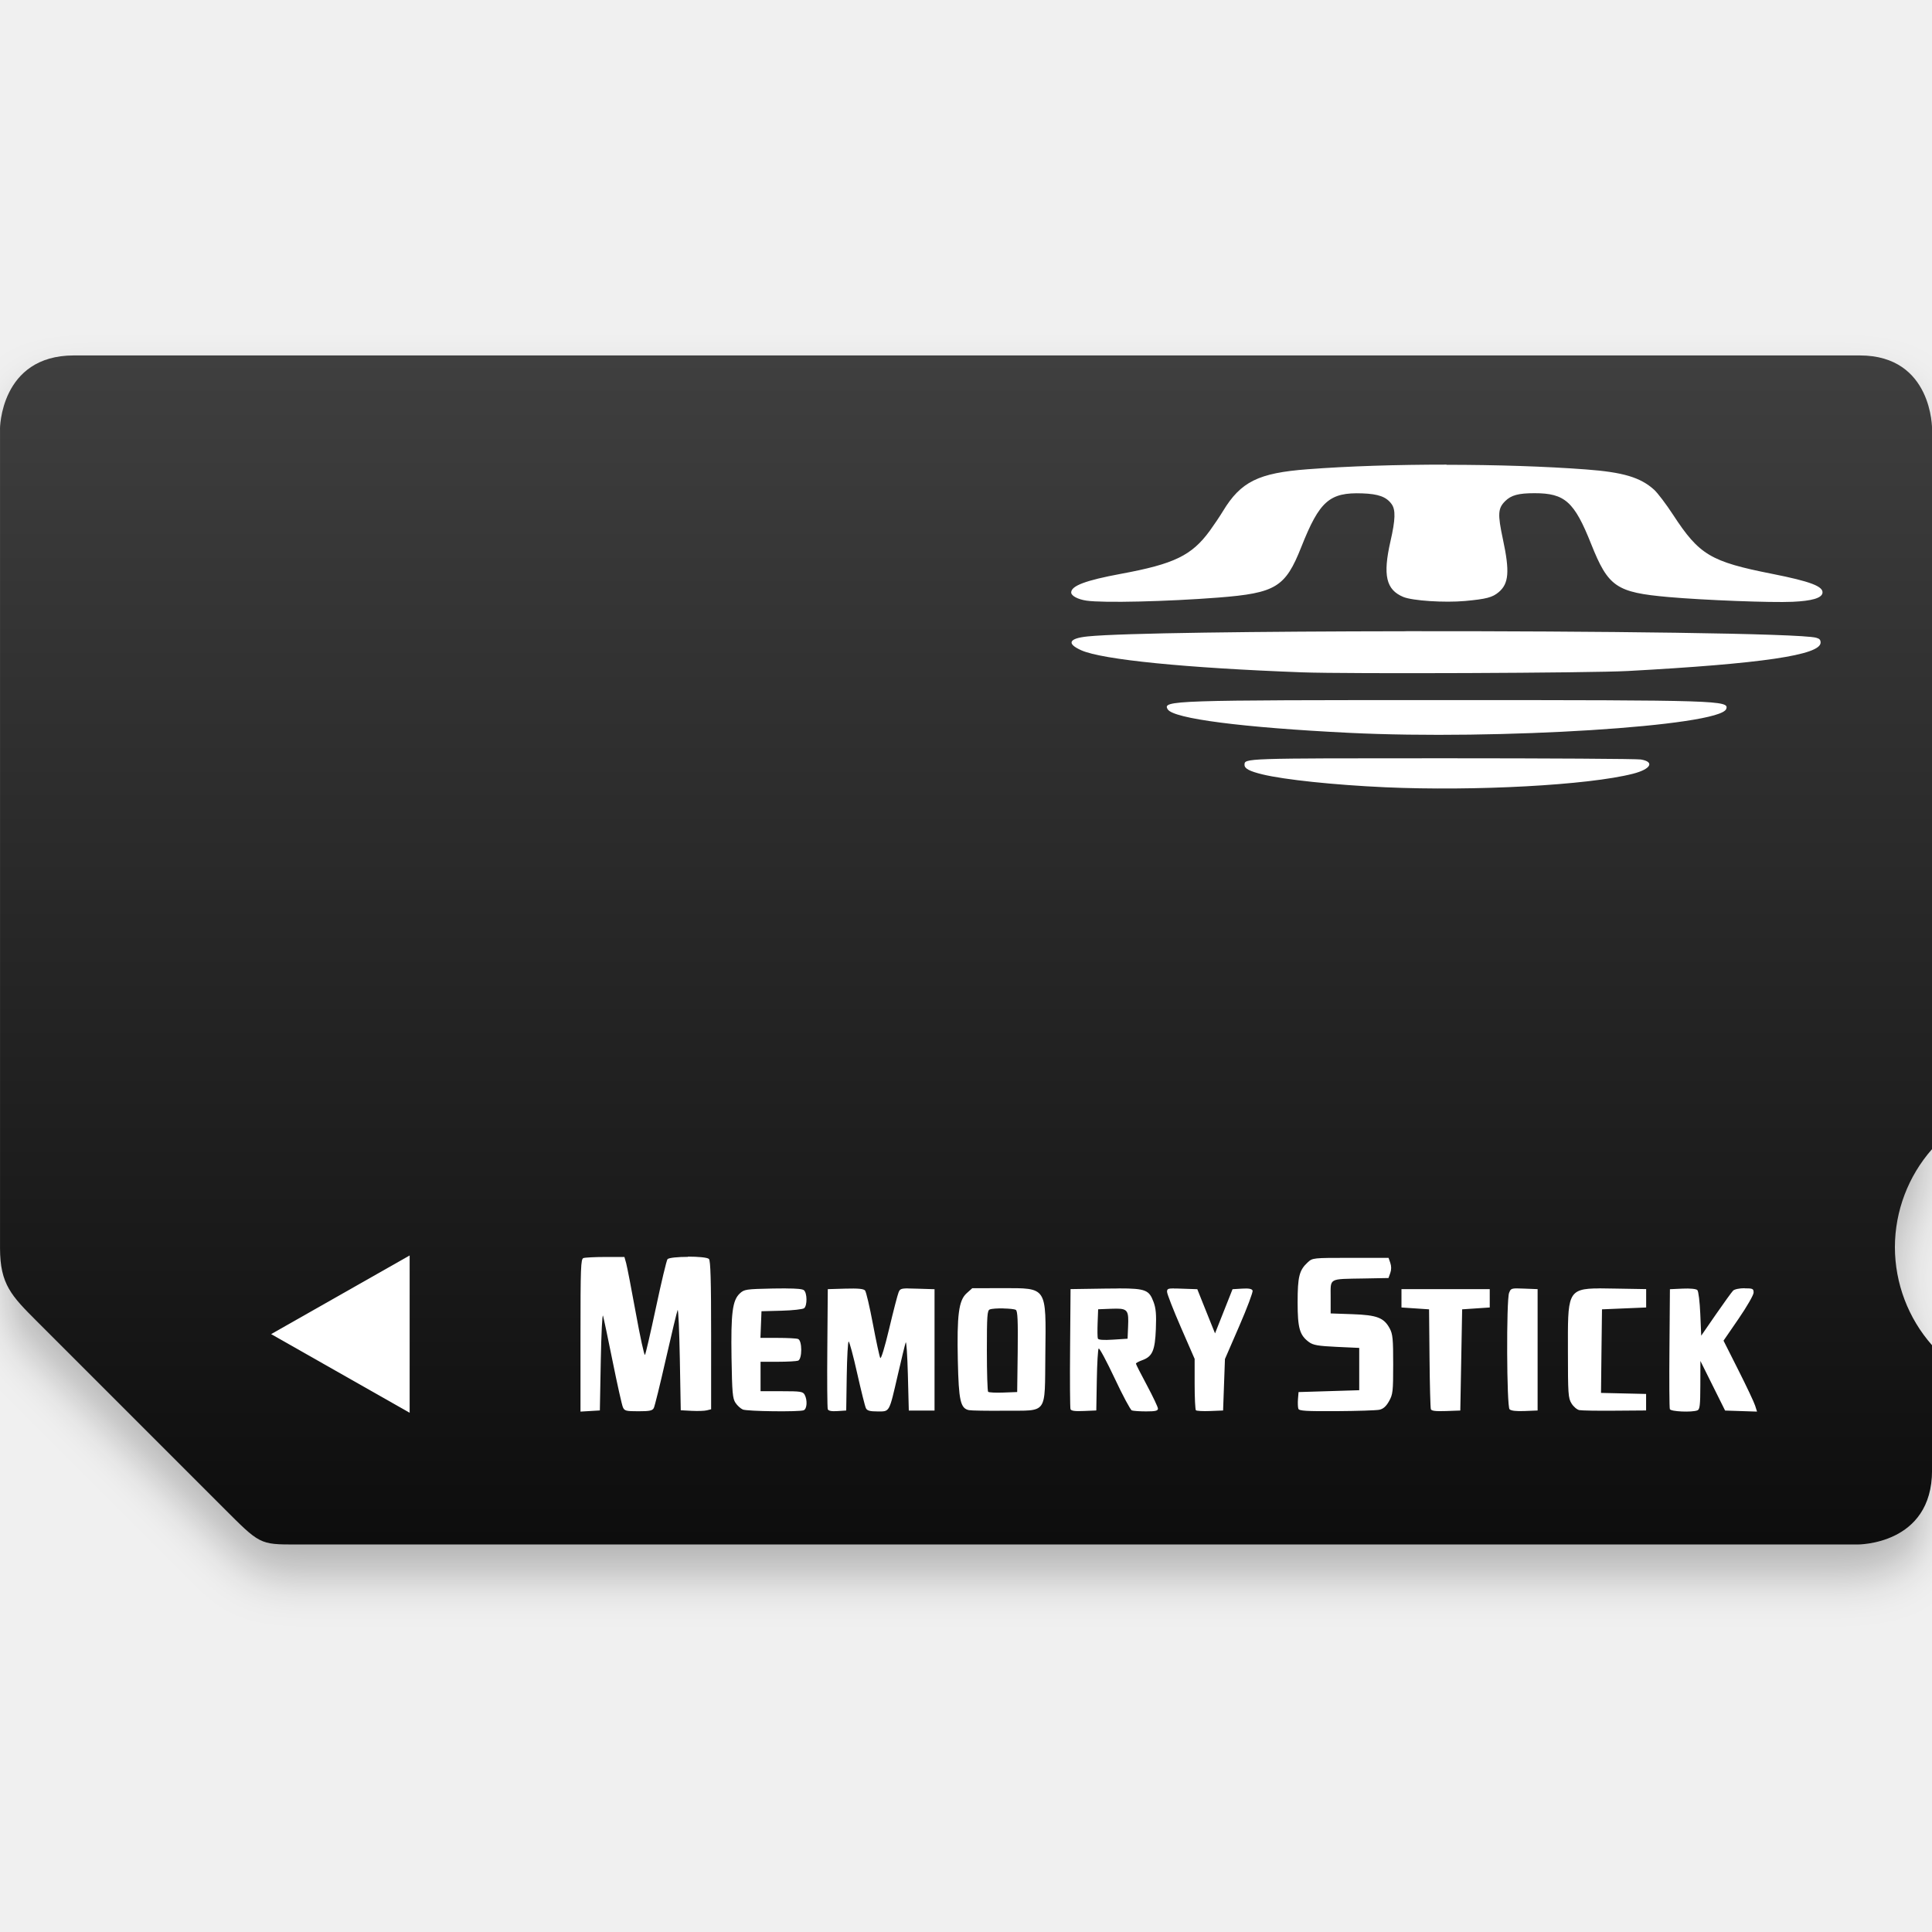
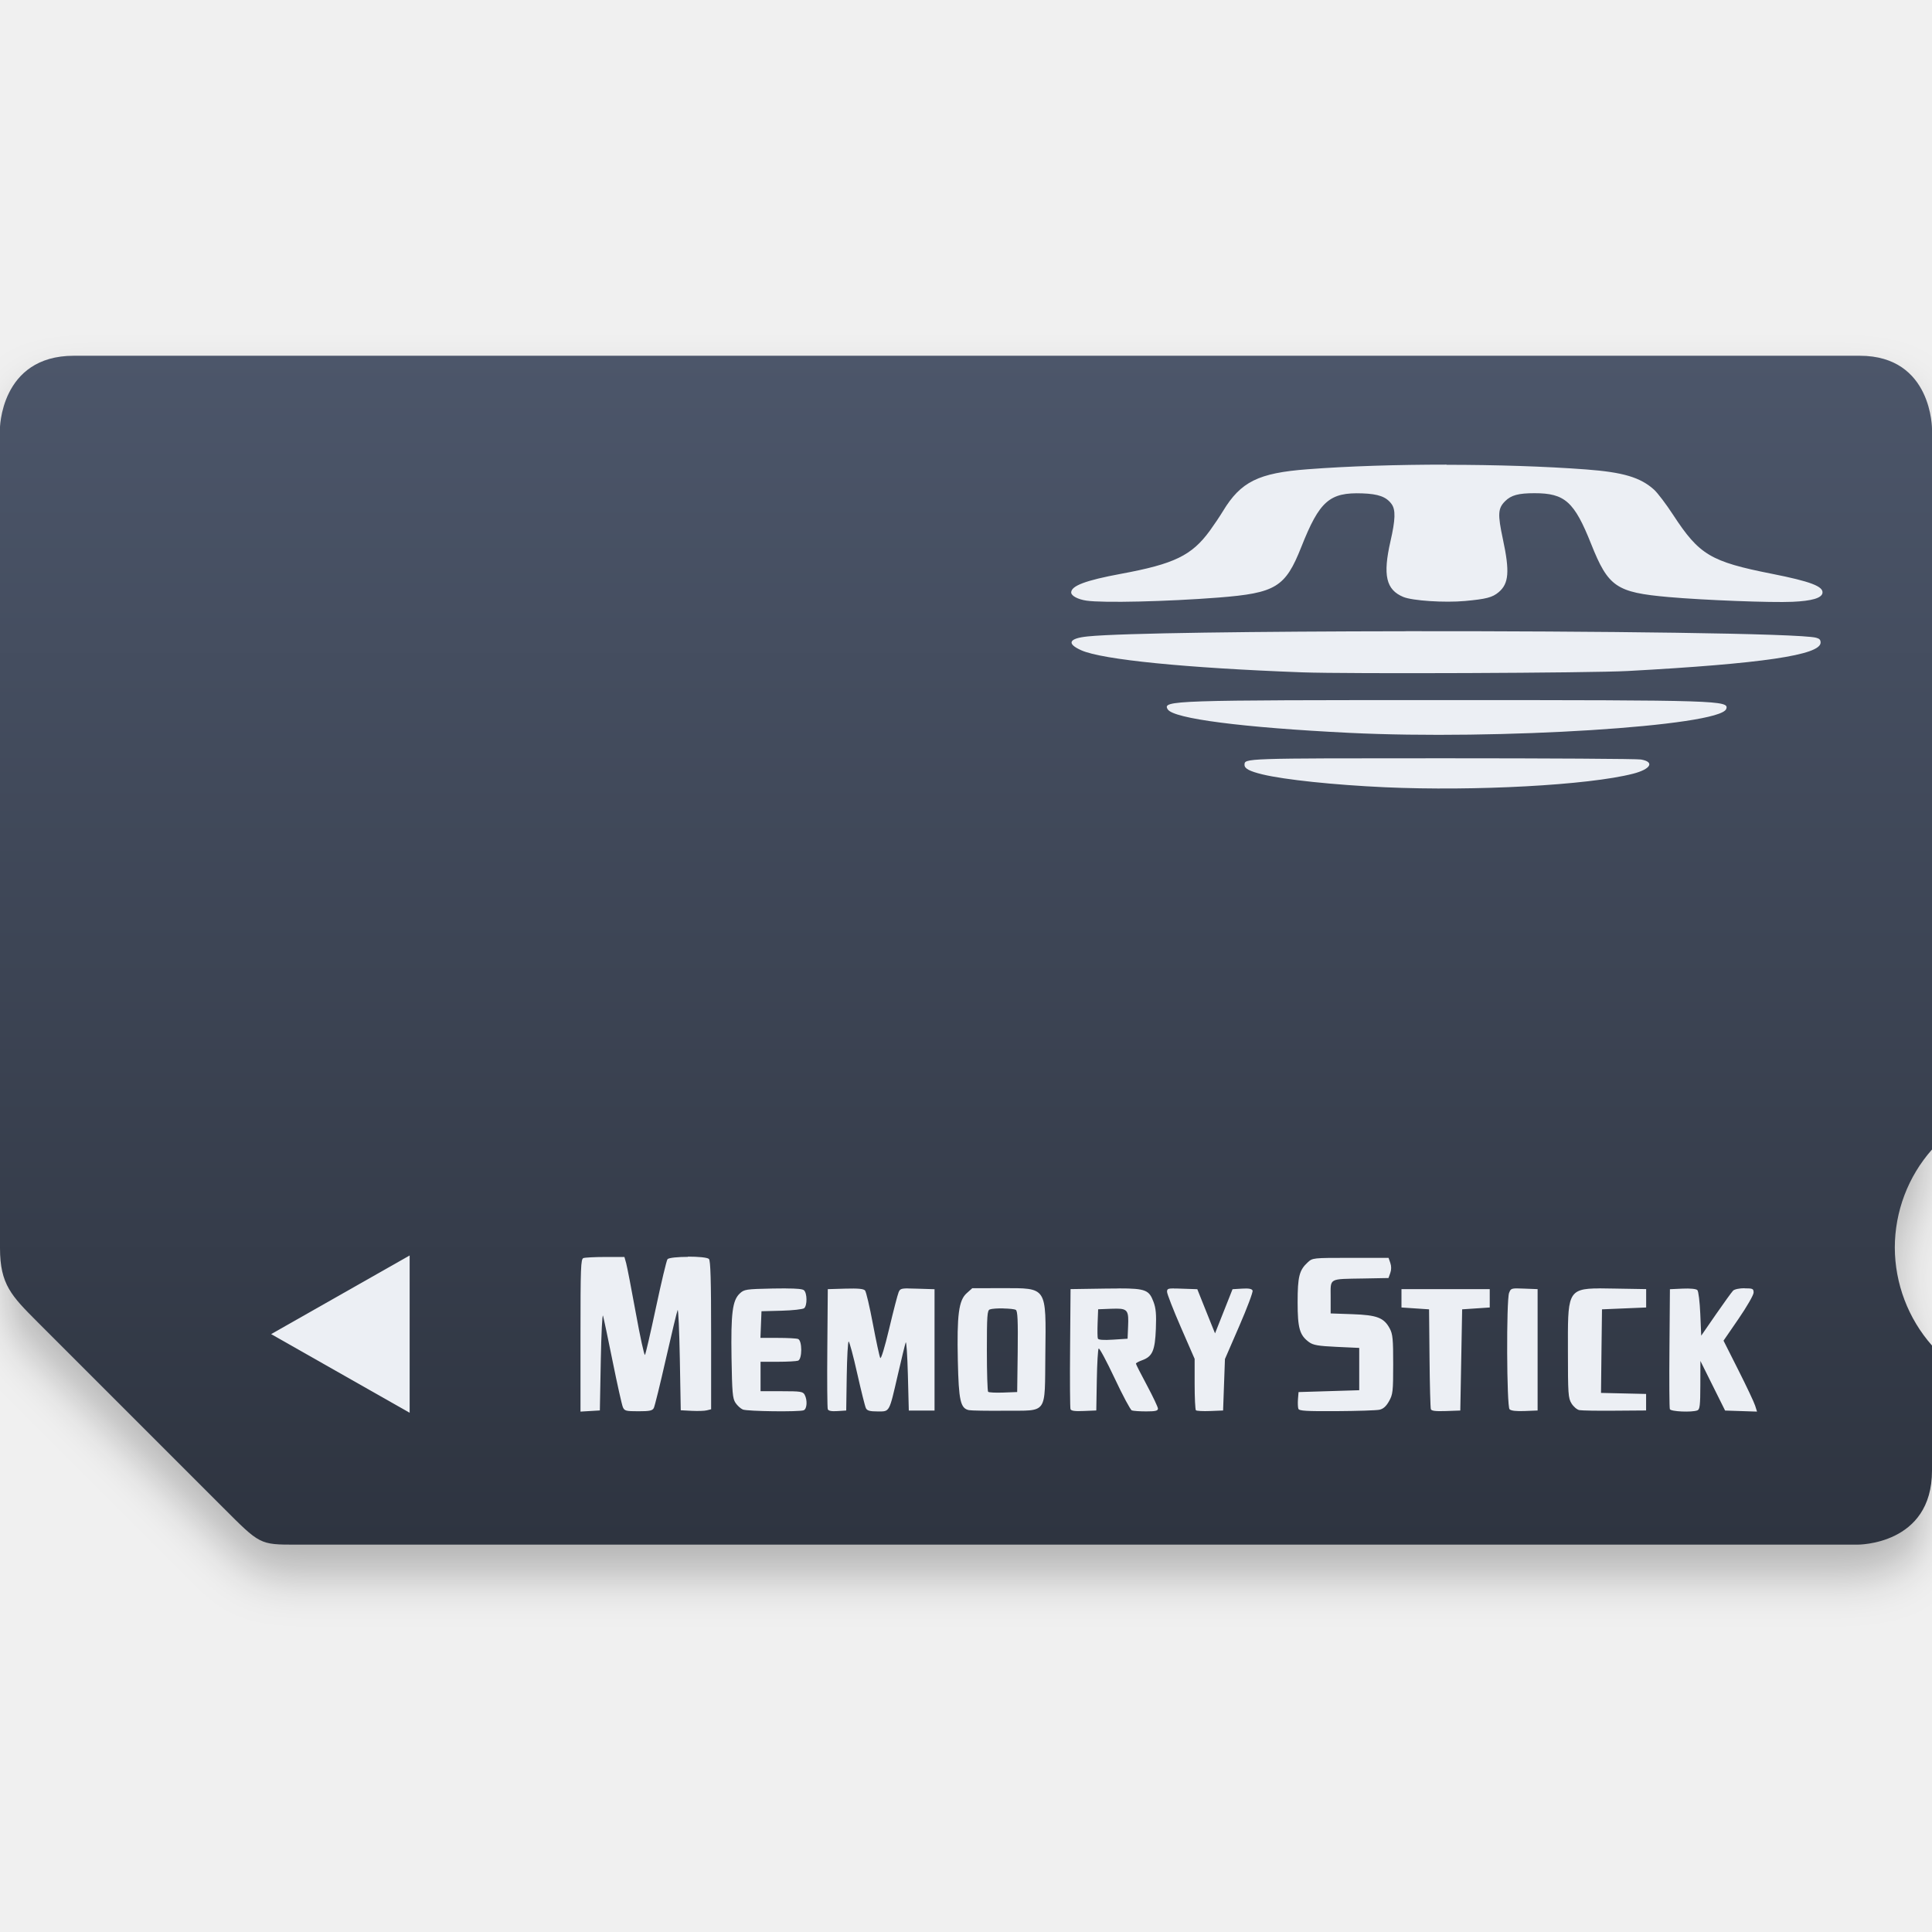
<svg xmlns="http://www.w3.org/2000/svg" width="64" height="64" version="1.1" viewBox="0 0 16.933 16.933">
  <defs>
-     <linearGradient id="a" x1="432.23" x2="401.08" y1="537.8" y2="537.8" gradientTransform="matrix(0 .65853 .64111 0 -324.01 5.6871)" gradientUnits="userSpaceOnUse">
-       <stop stop-color="#0d0d0d" offset="0" />
-       <stop stop-color="#3f3f3f" offset="1" />
+     <linearGradient id="a" x1="432.23" x2="401.08" y1="537.8" y2="537.8" gradientTransform="matrix(0 .33449 .32565 0 -164.71 -131.04)" gradientUnits="userSpaceOnUse">
+       <stop stop-color="#2e3440" offset="0" />
+       <stop stop-color="#4c566a" offset="1" />
    </linearGradient>
    <filter id="b" x="-.029" y="-.047" width="1.058" height="1.095" color-interpolation-filters="sRGB">
      <feGaussianBlur stdDeviation="0.404" />
    </filter>
  </defs>
-   <g transform="translate(0 -280.07)">
-     <g transform="matrix(.50794 0 0 .50794 -.13439 146.14)" stroke-width="1.969">
-       <path d="m0.265 271.61v14.129c0 0.627 0.2 0.827 0.64 1.267l3.2 3.2c0.647 0.647 0.633 0.647 1.271 0.647h26.937c0.007 0 1.289 0.012 1.289-1.279v-2.159c-0.412-0.467-0.64-1.069-0.641-1.692 0.001-0.623 0.229-1.224 0.641-1.692v-12.432c0 0.019 0.015-1.263-1.246-1.263h-30.817c-1.275 3e-5 -1.275 1.272-1.275 1.272z" filter="url(#b)" opacity=".25" />
-       <path d="m0.265 271.08v14.129c0 0.627 0.2 0.827 0.64 1.267l3.2 3.2c0.647 0.647 0.633 0.647 1.271 0.647h26.937c0.007 0 1.289 0.012 1.289-1.279v-2.159c-0.412-0.467-0.64-1.069-0.641-1.692 0.001-0.623 0.229-1.224 0.641-1.692v-12.432c0 0.019 0.015-1.263-1.246-1.263h-30.817c-1.275 3e-5 -1.275 1.272-1.275 1.272z" fill="url(#a)" />
-       <g fill="#fff">
-         <path d="m7.333 288.05-2.39-1.357 2.39-1.357z" fill-rule="evenodd" />
-         <path d="m25.224 271.69c-0.848-1e-4 -1.695 0.026-2.398 0.08-0.847 0.064-1.151 0.214-1.459 0.722-0.055 0.091-0.158 0.244-0.228 0.34-0.312 0.426-0.612 0.572-1.532 0.742-0.609 0.113-0.859 0.207-0.859 0.322-3e-6 0.058 0.115 0.119 0.264 0.141v-5e-5c0.288 0.042 1.387 0.016 2.276-0.053 0.992-0.078 1.155-0.178 1.431-0.874 0.314-0.793 0.486-0.944 1.052-0.924 0.278 0.01 0.414 0.059 0.505 0.184 0.072 0.098 0.067 0.269-0.019 0.643-0.134 0.587-0.076 0.836 0.221 0.96 0.158 0.066 0.712 0.102 1.066 0.07 0.367-0.034 0.472-0.061 0.58-0.152 0.176-0.148 0.193-0.356 0.073-0.915-0.092-0.431-0.086-0.531 0.038-0.655 0.104-0.104 0.23-0.138 0.507-0.138 0.524-2.7e-4 0.687 0.145 0.978 0.877 0.295 0.74 0.433 0.835 1.335 0.915 0.614 0.054 1.775 0.099 2.14 0.082 0.333-0.015 0.5-0.064 0.516-0.15 0.021-0.115-0.205-0.201-0.871-0.333-1.061-0.21-1.254-0.326-1.706-1.018-0.12-0.184-0.268-0.379-0.329-0.434-0.237-0.213-0.534-0.301-1.174-0.349-0.709-0.053-1.558-0.08-2.406-0.08zm-0.696 2.875c-2.539 3e-3 -4.919 0.031-5.492 0.089-0.33 0.033-0.373 0.124-0.113 0.24 0.366 0.162 1.8 0.305 3.809 0.38 0.774 0.029 4.983 0.012 5.621-0.023 2.312-0.126 3.326-0.275 3.326-0.49 0-0.048-0.018-0.068-0.077-0.084-0.283-0.076-3.809-0.116-7.073-0.113zm0.692 1.188c-4.732-2.7e-4 -4.902 5e-3 -4.806 0.16 0.099 0.16 1.287 0.314 3.13 0.405 2.564 0.127 6.393-0.115 6.506-0.411 0.057-0.148-0.117-0.154-4.83-0.154zm-0.052 1.004c-3.47 0-3.429-1e-3 -3.429 0.115 0 0.063 0.087 0.109 0.309 0.163 0.38 0.092 1.237 0.182 2.114 0.222 1.553 0.07 3.511-0.036 4.279-0.233 0.309-0.079 0.379-0.205 0.138-0.246-0.068-0.012-1.603-0.021-3.411-0.021z" stroke-width=".191" />
-         <path d="m12.135 285.36c-0.167 2.7e-4 -0.332 0.014-0.353 0.041-0.017 0.022-0.106 0.397-0.199 0.833-0.093 0.436-0.178 0.804-0.19 0.818-0.012 0.013-0.083-0.313-0.158-0.726-0.075-0.413-0.15-0.799-0.166-0.857l-0.03-0.107h-0.329c-0.181 0-0.352 9e-3 -0.379 0.019-0.045 0.017-0.05 0.164-0.05 1.334v1.315l0.167-0.01 0.167-0.01 0.016-0.857c0.009-0.471 0.026-0.82 0.039-0.776 0.013 0.045 0.088 0.402 0.167 0.793 0.079 0.392 0.158 0.744 0.175 0.783 0.028 0.065 0.052 0.071 0.268 0.071 0.194 0 0.243-0.01 0.266-0.056 0.016-0.03 0.11-0.412 0.209-0.849 0.099-0.436 0.19-0.815 0.202-0.841 0.012-0.026 0.029 0.352 0.038 0.841l0.016 0.888 0.189 0.01c0.104 5e-3 0.222 2e-3 0.262-9e-3l0.073-0.018v-1.278c0-0.952-0.01-1.288-0.038-1.316-0.027-0.027-0.195-0.04-0.362-0.04zm12.089 0.017-0.655 9e-5c-0.655 0-0.655 4e-5 -0.741 0.079-0.145 0.134-0.173 0.246-0.173 0.689 4.5e-5 0.447 0.035 0.567 0.197 0.686 0.071 0.052 0.156 0.067 0.476 0.082l0.39 0.018v0.73l-1.047 0.032-0.01 0.122c-0.005 0.067-0.002 0.142 0.007 0.167 0.014 0.036 0.137 0.043 0.66 0.04 0.354-2e-3 0.686-0.013 0.738-0.024 0.066-0.014 0.116-0.058 0.166-0.147 0.066-0.117 0.072-0.166 0.072-0.635 4.53e-4 -0.436-0.008-0.524-0.059-0.619-0.1-0.187-0.218-0.233-0.645-0.248l-0.375-0.013v-0.281c0-0.336-0.044-0.311 0.57-0.322l0.428-8e-3 0.031-0.087c0.02-0.056 0.02-0.118-9.1e-5 -0.175zm-7.183 0.524-0.097 0.087c-0.137 0.123-0.169 0.372-0.152 1.166 0.015 0.687 0.045 0.821 0.192 0.851 0.039 8e-3 0.318 0.013 0.618 0.01 0.752-6e-3 0.688 0.083 0.7-0.979 0.013-1.171 0.036-1.136-0.743-1.136zm13.326 0c-0.087 0-0.175 0.018-0.198 0.042-0.023 0.023-0.156 0.207-0.296 0.409l-0.254 0.368-0.016-0.376c-0.009-0.209-0.031-0.392-0.051-0.411-0.021-0.021-0.125-0.031-0.254-0.025l-0.219 0.01-0.008 1.015c-0.005 0.558-0.002 1.033 0.007 1.055 0.016 0.042 0.378 0.058 0.475 0.021 0.042-0.016 0.05-0.086 0.051-0.436l0.001-0.417 0.213 0.428 0.213 0.428 0.551 0.018-0.033-0.104c-0.018-0.057-0.148-0.333-0.289-0.612l-0.256-0.508 0.259-0.377c0.143-0.208 0.26-0.411 0.26-0.452 0-0.068-0.014-0.074-0.156-0.074zm-3.932 3e-3c-0.098 8e-4 -0.108 0.017-0.131 0.077-0.049 0.128-0.042 1.96 0.008 2.009 0.026 0.026 0.116 0.036 0.262 0.03l0.222-9e-3v-2.094l-0.23-9e-3c-0.056-2e-3 -0.098-4e-3 -0.131-4e-3zm-5.915 9e-5c-0.108 1.7e-4 -0.118 0.013-0.118 0.059 0 0.035 0.107 0.31 0.238 0.611l0.238 0.546v0.432c0 0.238 0.01 0.442 0.022 0.455 0.012 0.012 0.123 0.018 0.246 0.013l0.223-9e-3 0.016-0.444 0.016-0.444 0.247-0.569c0.136-0.313 0.239-0.588 0.23-0.612-0.012-0.031-0.064-0.041-0.181-0.034l-0.165 0.01-0.151 0.381-0.151 0.381-0.058-0.143c-0.032-0.079-0.101-0.25-0.153-0.381l-0.095-0.238-0.262-9e-3c-0.061-2e-3 -0.108-4e-3 -0.144-3e-3zm-6.693 9e-5c-0.064-1.7e-4 -0.139 8e-4 -0.226 2e-3 -0.467 0.01-0.495 0.014-0.572 0.086-0.126 0.119-0.154 0.336-0.142 1.111 0.01 0.598 0.018 0.699 0.068 0.775 0.032 0.048 0.089 0.1 0.127 0.116 0.078 0.032 0.973 0.043 1.05 0.013 0.058-0.022 0.067-0.175 0.017-0.268-0.03-0.055-0.069-0.061-0.397-0.061h-0.364v-0.508h0.299c0.164 0 0.321-9e-3 0.349-0.019 0.072-0.027 0.072-0.346 0-0.374-0.028-0.011-0.185-0.019-0.35-0.019h-0.3l0.009-0.23 0.009-0.23 0.347-9e-3c0.191-5e-3 0.366-0.025 0.389-0.043 0.056-0.046 0.053-0.263-0.004-0.311-0.024-0.02-0.119-0.03-0.311-0.03zm2.103 0c-0.124 2.7e-4 -0.138 0.015-0.16 0.067-0.017 0.04-0.09 0.321-0.162 0.625-0.078 0.328-0.141 0.534-0.155 0.508-0.013-0.025-0.07-0.287-0.126-0.584-0.056-0.297-0.117-0.558-0.136-0.58-0.024-0.029-0.119-0.038-0.338-0.032l-0.305 9e-3 -0.008 1.015c-0.005 0.558-0.001 1.034 0.008 1.057 0.011 0.028 0.064 0.039 0.167 0.032l0.151-0.01 0.009-0.595c0.005-0.327 0.02-0.595 0.033-0.595 0.013 0 0.08 0.246 0.147 0.547 0.068 0.301 0.135 0.572 0.151 0.603 0.021 0.043 0.068 0.056 0.202 0.056 0.212 0 0.196 0.028 0.349-0.634 0.062-0.27 0.123-0.52 0.135-0.555 0.012-0.035 0.029 0.215 0.038 0.555l0.016 0.619h0.444v-2.094l-0.294-9e-3c-0.07-2e-3 -0.123-4e-3 -0.165-4e-3zm11.929 2.7e-4c-0.559 1.7e-4 -0.541 0.099-0.54 1.082 9.1e-5 0.738 0.005 0.811 0.062 0.903 0.034 0.055 0.094 0.107 0.135 0.115 0.04 8e-3 0.316 0.013 0.613 0.01l0.539-4e-3v-0.285l-0.389-9e-3 -0.389-9e-3 0.008-0.721 0.009-0.721 0.381-0.016 0.381-0.016v-0.317l-0.532-9e-3c-0.105-2e-3 -0.197-4e-3 -0.276-4e-3zm-8.295 1e-3c-0.068 1.4e-4 -0.145 1e-3 -0.232 2e-3l-0.595 9e-3 -0.008 1.015c-0.005 0.558-0.001 1.034 0.007 1.056 0.011 0.03 0.076 0.039 0.23 0.032l0.215-9e-3 0.009-0.523c0.005-0.287 0.019-0.533 0.032-0.546s0.137 0.219 0.276 0.514c0.139 0.296 0.272 0.545 0.296 0.554 0.024 9e-3 0.135 0.017 0.247 0.017 0.16 0 0.204-0.01 0.204-0.048 0-0.026-0.086-0.207-0.19-0.402-0.105-0.195-0.19-0.363-0.19-0.374 0-0.011 0.049-0.038 0.108-0.059 0.177-0.064 0.221-0.166 0.236-0.539 0.01-0.255 7.99e-4 -0.358-0.041-0.469-0.075-0.196-0.123-0.232-0.601-0.231zm4.883 0.011v0.317l0.238 0.016 0.238 0.016 8e-3 0.841c0.004 0.462 0.015 0.859 0.023 0.882 0.011 0.03 0.082 0.038 0.262 0.032l0.246-9e-3 0.016-0.873 0.016-0.873 0.238-0.016 0.238-0.016v-0.317h-0.761zm-6.869 0.334c0.098 2e-3 0.192 0.01 0.215 0.025 0.031 0.02 0.038 0.186 0.032 0.721l-0.009 0.696-0.239 9e-3c-0.132 5e-3 -0.249-8e-4 -0.262-0.013-0.012-0.012-0.022-0.333-0.022-0.712 0-0.599 0.006-0.692 0.05-0.709 0.036-0.014 0.137-0.02 0.235-0.018zm1.954 3e-3c0.194 2.6e-4 0.209 0.049 0.198 0.302l-0.009 0.217-0.25 0.016c-0.165 0.011-0.254 4e-3 -0.263-0.019-0.007-0.019-9e-3 -0.14-0.004-0.27l0.009-0.235 0.225-9e-3c0.035-1e-3 0.067-2e-3 0.094-2e-3z" stroke-width=".234" />
-       </g>
-     </g>
+   <path transform="matrix(.50794 0 0 .50794 -.13439 -133.93)" d="m0.265 271.61v14.129c0 0.627 0.2 0.827 0.64 1.267l3.2 3.2c0.647 0.647 0.633 0.647 1.271 0.647h26.937c0.007 0 1.289 0.012 1.289-1.279v-2.159c-0.412-0.467-0.64-1.069-0.641-1.692 0.001-0.623 0.229-1.224 0.641-1.692v-12.432c0 0.019 0.015-1.263-1.246-1.263h-30.817c-1.275 3e-5 -1.275 1.272-1.275 1.272z" filter="url(#b)" opacity=".25" stroke-width="1.969" />
+   <path d="m7.652e-7 3.762v7.177c0 0.319 0.102 0.42 0.325 0.644l1.626 1.626c0.329 0.329 0.322 0.329 0.645 0.329h13.682c0.004 0 0.655 0.006 0.655-0.649v-1.096c-0.209-0.237-0.325-0.543-0.326-0.859 5.59e-4 -0.316 0.116-0.622 0.326-0.859v-6.315c0 0.01 0.007-0.642-0.633-0.642h-15.653c-0.648 1.53e-5 -0.648 0.646-0.648 0.646z" fill="url(#a)" />
+   <g transform="matrix(.50794 0 0 .50794 -.13439 -133.93)" fill="#eceff4" stroke-width="1.969">
+     <path d="m7.333 288.05-2.39-1.357 2.39-1.357z" fill-rule="evenodd" />
+     <path d="m25.224 271.69c-0.848-1e-4 -1.695 0.026-2.398 0.08-0.847 0.064-1.151 0.214-1.459 0.722-0.055 0.091-0.158 0.244-0.228 0.34-0.312 0.426-0.612 0.572-1.532 0.742-0.609 0.113-0.859 0.207-0.859 0.322-3e-6 0.058 0.115 0.119 0.264 0.141v-5e-5c0.288 0.042 1.387 0.016 2.276-0.053 0.992-0.078 1.155-0.178 1.431-0.874 0.314-0.793 0.486-0.944 1.052-0.924 0.278 0.01 0.414 0.059 0.505 0.184 0.072 0.098 0.067 0.269-0.019 0.643-0.134 0.587-0.076 0.836 0.221 0.96 0.158 0.066 0.712 0.102 1.066 0.07 0.367-0.034 0.472-0.061 0.58-0.152 0.176-0.148 0.193-0.356 0.073-0.915-0.092-0.431-0.086-0.531 0.038-0.655 0.104-0.104 0.23-0.138 0.507-0.138 0.524-2.7e-4 0.687 0.145 0.978 0.877 0.295 0.74 0.433 0.835 1.335 0.915 0.614 0.054 1.775 0.099 2.14 0.082 0.333-0.015 0.5-0.064 0.516-0.15 0.021-0.115-0.205-0.201-0.871-0.333-1.061-0.21-1.254-0.326-1.706-1.018-0.12-0.184-0.268-0.379-0.329-0.434-0.237-0.213-0.534-0.301-1.174-0.349-0.709-0.053-1.558-0.08-2.406-0.08zm-0.696 2.875c-2.539 3e-3 -4.919 0.031-5.492 0.089-0.33 0.033-0.373 0.124-0.113 0.24 0.366 0.162 1.8 0.305 3.809 0.38 0.774 0.029 4.983 0.012 5.621-0.023 2.312-0.126 3.326-0.275 3.326-0.49 0-0.048-0.018-0.068-0.077-0.084-0.283-0.076-3.809-0.116-7.073-0.113zm0.692 1.188c-4.732-2.7e-4 -4.902 5e-3 -4.806 0.16 0.099 0.16 1.287 0.314 3.13 0.405 2.564 0.127 6.393-0.115 6.506-0.411 0.057-0.148-0.117-0.154-4.83-0.154zm-0.052 1.004c-3.47 0-3.429-1e-3 -3.429 0.115 0 0.063 0.087 0.109 0.309 0.163 0.38 0.092 1.237 0.182 2.114 0.222 1.553 0.07 3.511-0.036 4.279-0.233 0.309-0.079 0.379-0.205 0.138-0.246-0.068-0.012-1.603-0.021-3.411-0.021z" stroke-width=".191" />
+     <path d="m12.135 285.36c-0.167 2.7e-4 -0.332 0.014-0.353 0.041-0.017 0.022-0.106 0.397-0.199 0.833-0.093 0.436-0.178 0.804-0.19 0.818-0.012 0.013-0.083-0.313-0.158-0.726-0.075-0.413-0.15-0.799-0.166-0.857l-0.03-0.107h-0.329c-0.181 0-0.352 9e-3 -0.379 0.019-0.045 0.017-0.05 0.164-0.05 1.334v1.315l0.167-0.01 0.167-0.01 0.016-0.857c0.009-0.471 0.026-0.82 0.039-0.776 0.013 0.045 0.088 0.402 0.167 0.793 0.079 0.392 0.158 0.744 0.175 0.783 0.028 0.065 0.052 0.071 0.268 0.071 0.194 0 0.243-0.01 0.266-0.056 0.016-0.03 0.11-0.412 0.209-0.849s0.19-0.815 0.202-0.841c0.012-0.026 0.029 0.352 0.038 0.841l0.016 0.888 0.189 0.01c0.104 5e-3 0.222 2e-3 0.262-9e-3l0.073-0.018v-1.278c0-0.952-0.01-1.288-0.038-1.316-0.027-0.027-0.195-0.04-0.362-0.04zm12.089 0.017-0.655 9e-5c-0.655 0-0.655 4e-5 -0.741 0.079-0.145 0.134-0.173 0.246-0.173 0.689 4.5e-5 0.447 0.035 0.567 0.197 0.686 0.071 0.052 0.156 0.067 0.476 0.082l0.39 0.018v0.73l-1.047 0.032-0.01 0.122c-0.005 0.067-0.002 0.142 0.007 0.167 0.014 0.036 0.137 0.043 0.66 0.04 0.354-2e-3 0.686-0.013 0.738-0.024 0.066-0.014 0.116-0.058 0.166-0.147 0.066-0.117 0.072-0.166 0.072-0.635 4.53e-4 -0.436-0.008-0.524-0.059-0.619-0.1-0.187-0.218-0.233-0.645-0.248l-0.375-0.013v-0.281c0-0.336-0.044-0.311 0.57-0.322l0.428-8e-3 0.031-0.087c0.02-0.056 0.02-0.118-9.1e-5 -0.175zm-7.183 0.524-0.097 0.087c-0.137 0.123-0.169 0.372-0.152 1.166 0.015 0.687 0.045 0.821 0.192 0.851 0.039 8e-3 0.318 0.013 0.618 0.01 0.752-6e-3 0.688 0.083 0.7-0.979 0.013-1.171 0.036-1.136-0.743-1.136zm13.326 0c-0.087 0-0.175 0.018-0.198 0.042-0.023 0.023-0.156 0.207-0.296 0.409l-0.254 0.368-0.016-0.376c-0.009-0.209-0.031-0.392-0.051-0.411-0.021-0.021-0.125-0.031-0.254-0.025l-0.219 0.01-0.008 1.015c-0.005 0.558-0.002 1.033 0.007 1.055 0.016 0.042 0.378 0.058 0.475 0.021 0.042-0.016 0.05-0.086 0.051-0.436l0.001-0.417 0.213 0.428 0.213 0.428 0.551 0.018-0.033-0.104c-0.018-0.057-0.148-0.333-0.289-0.612l-0.256-0.508 0.259-0.377c0.143-0.208 0.26-0.411 0.26-0.452 0-0.068-0.014-0.074-0.156-0.074zm-3.932 3e-3c-0.098 8e-4 -0.108 0.017-0.131 0.077-0.049 0.128-0.042 1.96 0.008 2.009 0.026 0.026 0.116 0.036 0.262 0.03l0.222-9e-3v-2.094l-0.23-9e-3c-0.056-2e-3 -0.098-4e-3 -0.131-4e-3zm-5.915 9e-5c-0.108 1.7e-4 -0.118 0.013-0.118 0.059 0 0.035 0.107 0.31 0.238 0.611l0.238 0.546v0.432c0 0.238 0.01 0.442 0.022 0.455 0.012 0.012 0.123 0.018 0.246 0.013l0.223-9e-3 0.016-0.444 0.016-0.444 0.247-0.569c0.136-0.313 0.239-0.588 0.23-0.612-0.012-0.031-0.064-0.041-0.181-0.034l-0.165 0.01-0.151 0.381-0.151 0.381-0.058-0.143c-0.032-0.079-0.101-0.25-0.153-0.381l-0.095-0.238-0.262-9e-3c-0.061-2e-3 -0.108-4e-3 -0.144-3e-3zm-6.693 9e-5c-0.064-1.7e-4 -0.139 8e-4 -0.226 2e-3 -0.467 0.01-0.495 0.014-0.572 0.086-0.126 0.119-0.154 0.336-0.142 1.111 0.01 0.598 0.018 0.699 0.068 0.775 0.032 0.048 0.089 0.1 0.127 0.116 0.078 0.032 0.973 0.043 1.05 0.013 0.058-0.022 0.067-0.175 0.017-0.268-0.03-0.055-0.069-0.061-0.397-0.061h-0.364v-0.508h0.299c0.164 0 0.321-9e-3 0.349-0.019 0.072-0.027 0.072-0.346 0-0.374-0.028-0.011-0.185-0.019-0.35-0.019h-0.3l0.009-0.23 0.009-0.23 0.347-9e-3c0.191-5e-3 0.366-0.025 0.389-0.043 0.056-0.046 0.053-0.263-0.004-0.311-0.024-0.02-0.119-0.03-0.311-0.03zm2.103 0c-0.124 2.7e-4 -0.138 0.015-0.16 0.067-0.017 0.04-0.09 0.321-0.162 0.625-0.078 0.328-0.141 0.534-0.155 0.508-0.013-0.025-0.07-0.287-0.126-0.584s-0.117-0.558-0.136-0.58c-0.024-0.029-0.119-0.038-0.338-0.032l-0.305 9e-3 -0.008 1.015c-0.005 0.558-0.001 1.034 0.008 1.057 0.011 0.028 0.064 0.039 0.167 0.032l0.151-0.01 0.009-0.595c0.005-0.327 0.02-0.595 0.033-0.595 0.013 0 0.08 0.246 0.147 0.547 0.068 0.301 0.135 0.572 0.151 0.603 0.021 0.043 0.068 0.056 0.202 0.056 0.212 0 0.196 0.028 0.349-0.634 0.062-0.27 0.123-0.52 0.135-0.555 0.012-0.035 0.029 0.215 0.038 0.555l0.016 0.619h0.444v-2.094l-0.294-9e-3c-0.07-2e-3 -0.123-4e-3 -0.165-4e-3zm11.929 2.7e-4c-0.559 1.7e-4 -0.541 0.099-0.54 1.082 9.1e-5 0.738 0.005 0.811 0.062 0.903 0.034 0.055 0.094 0.107 0.135 0.115 0.04 8e-3 0.316 0.013 0.613 0.01l0.539-4e-3v-0.285l-0.389-9e-3 -0.389-9e-3 0.008-0.721 0.009-0.721 0.381-0.016 0.381-0.016v-0.317l-0.532-9e-3c-0.105-2e-3 -0.197-4e-3 -0.276-4e-3zm-8.295 1e-3c-0.068 1.4e-4 -0.145 1e-3 -0.232 2e-3l-0.595 9e-3 -0.008 1.015c-0.005 0.558-0.001 1.034 0.007 1.056 0.011 0.03 0.076 0.039 0.23 0.032l0.215-9e-3 0.009-0.523c0.005-0.287 0.019-0.533 0.032-0.546s0.137 0.219 0.276 0.514c0.139 0.296 0.272 0.545 0.296 0.554 0.024 9e-3 0.135 0.017 0.247 0.017 0.16 0 0.204-0.01 0.204-0.048 0-0.026-0.086-0.207-0.19-0.402-0.105-0.195-0.19-0.363-0.19-0.374 0-0.011 0.049-0.038 0.108-0.059 0.177-0.064 0.221-0.166 0.236-0.539 0.01-0.255 7.99e-4 -0.358-0.041-0.469-0.075-0.196-0.123-0.232-0.601-0.231zm4.883 0.011v0.317l0.238 0.016 0.238 0.016 8e-3 0.841c0.004 0.462 0.015 0.859 0.023 0.882 0.011 0.03 0.082 0.038 0.262 0.032l0.246-9e-3 0.016-0.873 0.016-0.873 0.238-0.016 0.238-0.016v-0.317h-0.761zm-6.869 0.334c0.098 2e-3 0.192 0.01 0.215 0.025 0.031 0.02 0.038 0.186 0.032 0.721l-0.009 0.696-0.239 9e-3c-0.132 5e-3 -0.249-8e-4 -0.262-0.013-0.012-0.012-0.022-0.333-0.022-0.712 0-0.599 0.006-0.692 0.05-0.709 0.036-0.014 0.137-0.02 0.235-0.018zm1.954 3e-3c0.194 2.6e-4 0.209 0.049 0.198 0.302l-0.009 0.217-0.25 0.016c-0.165 0.011-0.254 4e-3 -0.263-0.019-0.007-0.019-9e-3 -0.14-0.004-0.27l0.009-0.235 0.225-9e-3c0.035-1e-3 0.067-2e-3 0.094-2e-3z" stroke-width=".234" />
  </g>
</svg>
